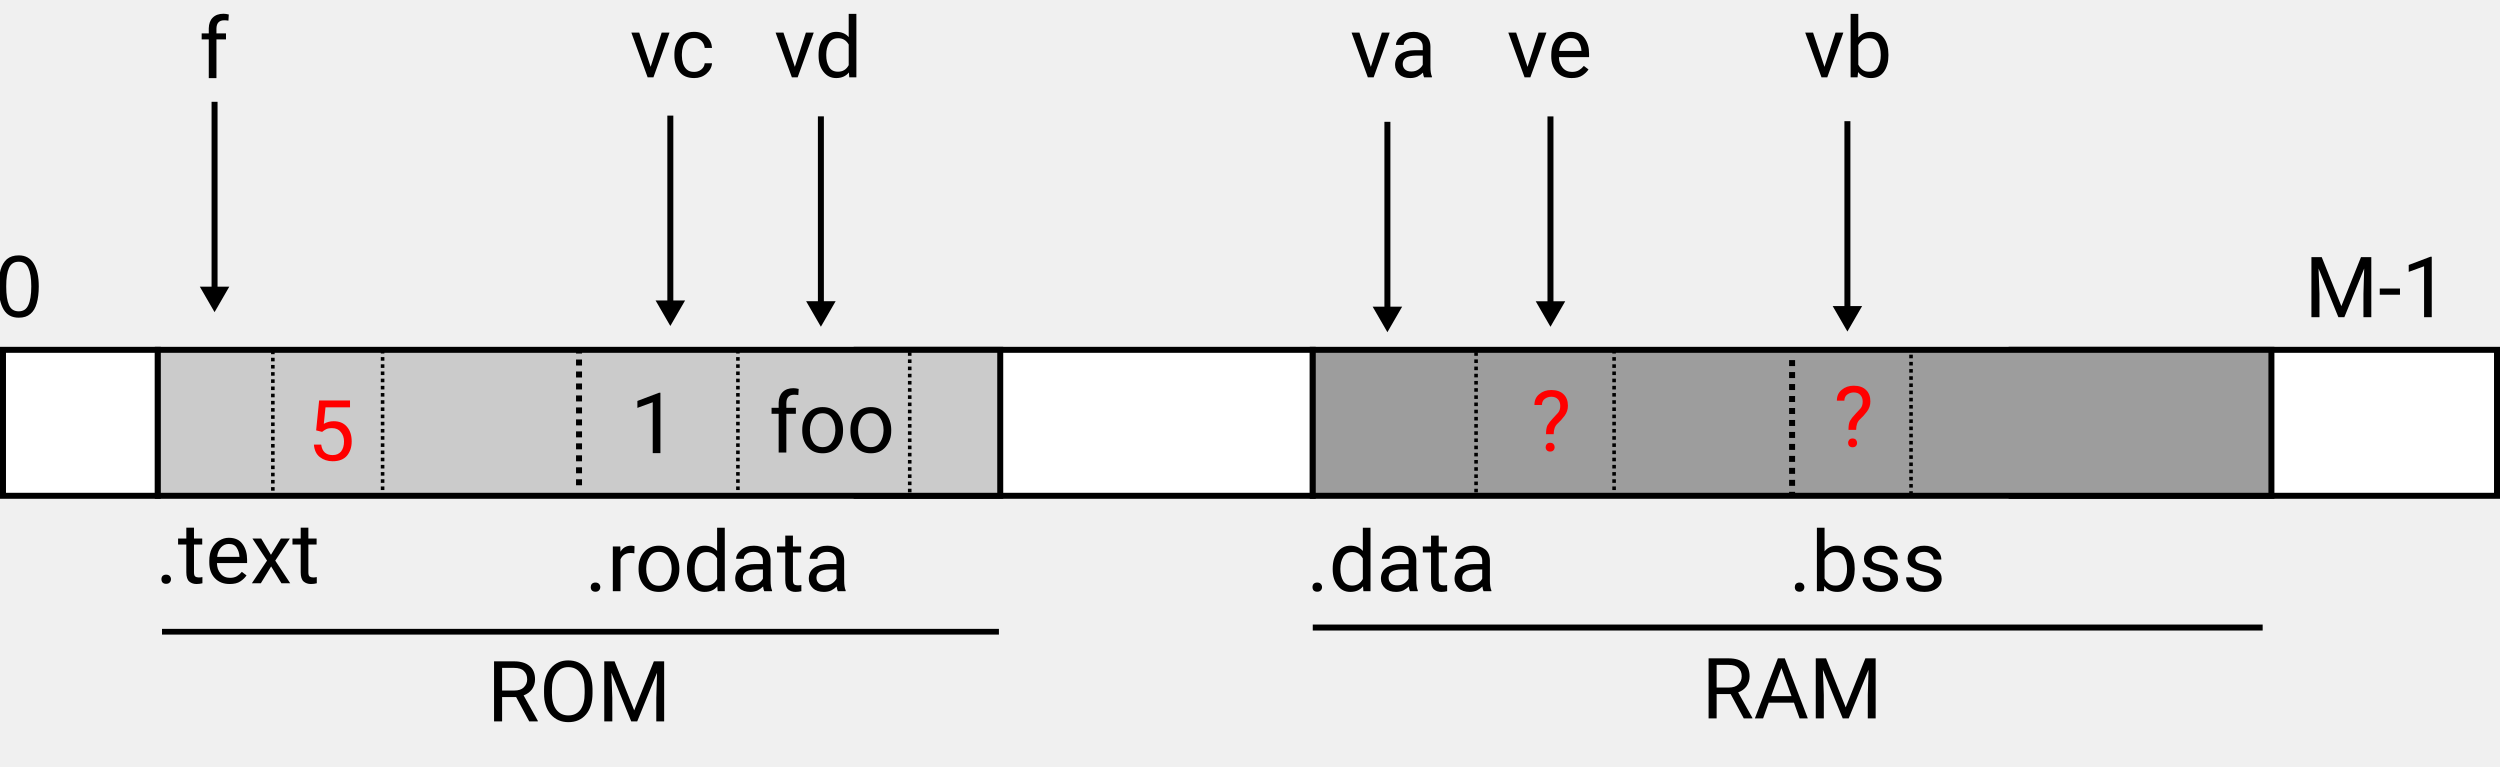
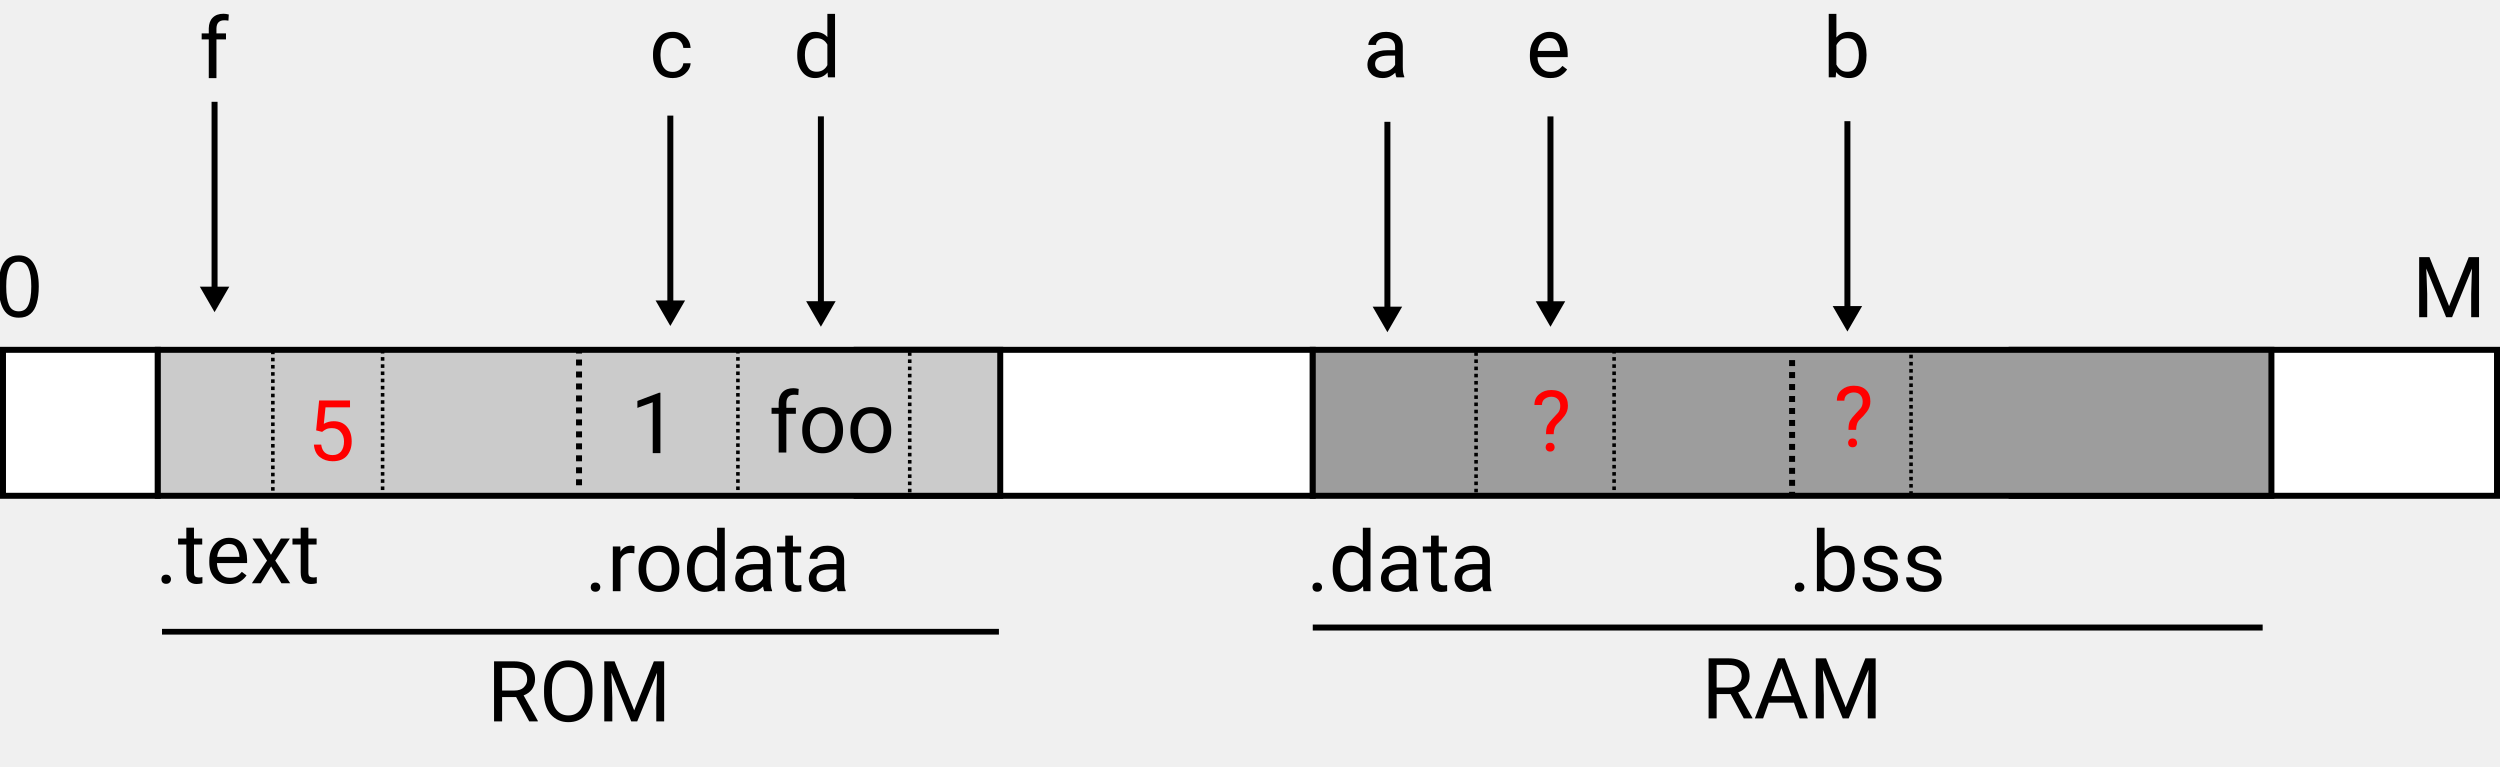
<svg xmlns="http://www.w3.org/2000/svg" width="208.749mm" height="64.009mm" viewBox="0 0 208.749 64.009" version="1.1" id="svg5">
  <defs id="defs2">
    <marker style="overflow:visible" id="TriangleOutM" refX="0" refY="0" orient="auto">
      <path transform="scale(0.4)" style="fill:context-stroke;fill-rule:evenodd;stroke:context-stroke;stroke-width:1pt" d="M 5.77,0 -2.88,5 V -5 Z" id="path79184" />
    </marker>
    <marker style="overflow:visible" id="TriangleOutM-1" refX="0" refY="0" orient="auto">
      <path transform="scale(0.4)" style="fill:context-stroke;fill-rule:evenodd;stroke:context-stroke;stroke-width:1pt" d="M 5.77,0 -2.88,5 V -5 Z" id="path79184-6" />
    </marker>
    <marker style="overflow:visible" id="TriangleOutM-7" refX="0" refY="0" orient="auto">
      <path transform="scale(0.4)" style="fill:context-stroke;fill-rule:evenodd;stroke:context-stroke;stroke-width:1pt" d="M 5.77,0 -2.88,5 V -5 Z" id="path79184-62" />
    </marker>
    <marker style="overflow:visible" id="TriangleOutM-7-1" refX="0" refY="0" orient="auto">
      <path transform="scale(0.4)" style="fill:context-stroke;fill-rule:evenodd;stroke:context-stroke;stroke-width:1pt" d="M 5.77,0 -2.88,5 V -5 Z" id="path79184-62-3" />
    </marker>
    <marker style="overflow:visible" id="TriangleOutM-7-8" refX="0" refY="0" orient="auto">
      <path transform="scale(0.4)" style="fill:context-stroke;fill-rule:evenodd;stroke:context-stroke;stroke-width:1pt" d="M 5.77,0 -2.88,5 V -5 Z" id="path79184-62-4" />
    </marker>
    <marker style="overflow:visible" id="TriangleOutM-5" refX="0" refY="0" orient="auto">
      <path transform="scale(0.4)" style="fill:context-stroke;fill-rule:evenodd;stroke:context-stroke;stroke-width:1pt" d="M 5.77,0 -2.88,5 V -5 Z" id="path79184-7" />
    </marker>
    <marker style="overflow:visible" id="TriangleOutM-5-9" refX="0" refY="0" orient="auto">
      <path transform="scale(0.4)" style="fill:context-stroke;fill-rule:evenodd;stroke:context-stroke;stroke-width:1pt" d="M 5.77,0 -2.88,5 V -5 Z" id="path79184-7-3" />
    </marker>
  </defs>
  <g id="layer1" transform="translate(-1.149415,-21.55177)">
    <rect style="fill:#ffffff;stroke:#000000;stroke-width:0.5;stroke-miterlimit:4;stroke-dasharray:none;stroke-opacity:1" id="rect933" width="12.928" height="12.188" x="1.399" y="50.762" />
    <rect style="fill:#ffffff;stroke:#000000;stroke-width:0.5;stroke-miterlimit:4;stroke-dasharray:none;stroke-opacity:1" id="rect933-1" width="40.532" height="12.188" x="169.117" y="50.762" />
    <rect style="fill:#ffffff;stroke:#000000;stroke-width:0.5;stroke-miterlimit:4;stroke-dasharray:none;stroke-opacity:1" id="rect933-2" width="38.086" height="12.188" x="72.679" y="50.762" />
    <rect style="fill:#cbcbcb;fill-opacity:1;stroke:#000000;stroke-width:0.5;stroke-miterlimit:4;stroke-dasharray:none;stroke-opacity:1" id="rect933-0" width="70.341" height="12.188" x="14.328" y="50.762" ry="0" />
    <rect style="fill:#9d9d9d;fill-opacity:1;stroke:#000000;stroke-width:0.5;stroke-miterlimit:4;stroke-dasharray:none;stroke-opacity:1" id="rect933-0-7" width="80.047" height="12.188" x="110.765" y="50.762" />
    <text xml:space="preserve" style="font-size:7.056px;line-height:1.25;font-family:Roboto;-inkscape-font-specification:Roboto;stroke-width:0.265" x="41.824" y="81.788" id="text5527">
      <tspan id="tspan5525" style="font-size:7.056px;stroke-width:0.265" x="41.824" y="81.788">ROM</tspan>
    </text>
    <text xml:space="preserve" style="font-size:7.056px;line-height:1.25;font-family:Roboto;-inkscape-font-specification:Roboto;stroke-width:0.265" x="14.128" y="70.253" id="text5527-1">
      <tspan id="tspan5525-1" style="font-size:7.056px;stroke-width:0.265" x="14.128" y="70.253">.text</tspan>
    </text>
    <text xml:space="preserve" style="font-size:7.056px;line-height:1.25;font-family:Roboto;-inkscape-font-specification:Roboto;stroke-width:0.265" x="49.977" y="70.914" id="text5527-1-2">
      <tspan id="tspan5525-1-3" style="font-size:7.056px;stroke-width:0.265" x="49.977" y="70.914">.rodata</tspan>
    </text>
    <text xml:space="preserve" style="font-size:7.056px;line-height:1.25;font-family:Roboto;-inkscape-font-specification:Roboto;stroke-width:0.265" x="110.244" y="70.914" id="text5527-1-2-9">
      <tspan id="tspan5525-1-3-8" style="font-size:7.056px;stroke-width:0.265" x="110.244" y="70.914">.data</tspan>
    </text>
    <text xml:space="preserve" style="font-size:7.056px;line-height:1.25;font-family:Roboto;-inkscape-font-specification:Roboto;stroke-width:0.265" x="150.517" y="70.914" id="text5527-1-2-9-6">
      <tspan id="tspan5525-1-3-8-4" style="font-size:7.056px;stroke-width:0.265" x="150.517" y="70.914">.bss</tspan>
    </text>
    <text xml:space="preserve" style="font-size:7.056px;line-height:1.25;font-family:Roboto;-inkscape-font-specification:Roboto;stroke-width:0.265" x="143.239" y="81.537" id="text5527-2">
      <tspan id="tspan5525-9" style="font-size:7.056px;stroke-width:0.265" x="143.239" y="81.537">RAM</tspan>
    </text>
    <path style="fill:none;stroke:#000000;stroke-width:0.5;stroke-linecap:butt;stroke-linejoin:miter;stroke-miterlimit:4;stroke-dasharray:0.5, 0.5;stroke-dashoffset:0;stroke-opacity:1" d="m 49.498,50.571 v 11.88" id="path24214" />
    <path style="fill:none;stroke:#000000;stroke-width:0.3;stroke-linecap:butt;stroke-linejoin:miter;stroke-miterlimit:4;stroke-dasharray:0.3, 0.3;stroke-dashoffset:0;stroke-opacity:1" d="m 23.932,50.825 v 11.88" id="path24214-8" />
    <path style="fill:none;stroke:#000000;stroke-width:0.3;stroke-linecap:butt;stroke-linejoin:miter;stroke-miterlimit:4;stroke-dasharray:0.3, 0.3;stroke-dashoffset:0;stroke-opacity:1" d="m 33.096,50.77 v 11.88" id="path24214-8-8" />
    <path style="fill:none;stroke:#000000;stroke-width:0.3;stroke-linecap:butt;stroke-linejoin:miter;stroke-miterlimit:4;stroke-dasharray:0.3, 0.3;stroke-dashoffset:0;stroke-opacity:1" d="m 124.401,50.962 v 11.88" id="path24214-8-3" />
    <path style="fill:none;stroke:#000000;stroke-width:0.3;stroke-linecap:butt;stroke-linejoin:miter;stroke-miterlimit:4;stroke-dasharray:0.3, 0.3;stroke-dashoffset:0;stroke-opacity:1" d="m 135.926,50.77 v 11.88" id="path24214-8-3-4" />
    <path style="fill:none;stroke:#000000;stroke-width:0.5;stroke-linecap:butt;stroke-linejoin:miter;stroke-miterlimit:4;stroke-dasharray:0.5, 0.5;stroke-dashoffset:0;stroke-opacity:1" d="m 150.789,51.619 v 11.88" id="path24214-6" />
    <path style="fill:none;stroke:#000000;stroke-width:0.478;stroke-linecap:butt;stroke-linejoin:miter;stroke-miterlimit:4;stroke-dasharray:none;stroke-opacity:1" d="M 14.677,74.301 H 84.559" id="path26289" />
    <path style="fill:none;stroke:#000000;stroke-width:0.5;stroke-linecap:butt;stroke-linejoin:miter;stroke-miterlimit:4;stroke-dasharray:none;stroke-opacity:1" d="m 110.765,73.951 h 79.316" id="path26291" />
    <text xml:space="preserve" style="font-style:normal;font-variant:normal;font-weight:normal;font-stretch:normal;font-size:7.056px;line-height:1.25;font-family:'Roboto Mono';-inkscape-font-specification:'Roboto Mono';stroke-width:0.265" x="0.701" y="48" id="text45526">
      <tspan id="tspan45524" style="font-style:normal;font-variant:normal;font-weight:normal;font-stretch:normal;font-size:7.056px;font-family:'Roboto Mono';-inkscape-font-specification:'Roboto Mono';stroke-width:0.265" x="0.701" y="48">0</tspan>
    </text>
-     <text xml:space="preserve" style="font-size:7.056px;line-height:1.25;font-family:Roboto;-inkscape-font-specification:Roboto;stroke-width:0.265" x="193.576" y="48.036" id="text67802">
-       <tspan id="tspan67800" style="font-size:7.056px;stroke-width:0.265" x="193.576" y="48.036">M-1</tspan>
+     <text xml:space="preserve" style="font-size:7.056px;line-height:1.25;font-family:Roboto;-inkscape-font-specification:Roboto;stroke-width:0.265" x="202.572" y="48.036" id="text67802">
+       <tspan id="tspan67800" style="font-size:7.056px;stroke-width:0.265" x="202.572" y="48.036">M</tspan>
    </text>
    <text xml:space="preserve" style="font-size:7.056px;line-height:1.25;font-family:Roboto;-inkscape-font-specification:Roboto;stroke-width:0.265" x="17.787" y="28.074" id="text75244-0">
      <tspan id="tspan75242-7" style="font-size:7.056px;stroke-width:0.265" x="17.787" y="28.074">f</tspan>
    </text>
    <text xml:space="preserve" style="font-size:7.056px;line-height:1.25;font-family:Roboto;-inkscape-font-specification:Roboto;stroke-width:0.265" x="53.776" y="59.388" id="text75244-2">
      <tspan id="tspan75242-6" style="font-size:7.056px;stroke-width:0.265" x="53.776" y="59.388">1</tspan>
    </text>
    <text xml:space="preserve" style="font-size:7.056px;line-height:1.25;font-family:Roboto;-inkscape-font-specification:Roboto;stroke-width:0.265" x="65.37" y="59.337" id="text75244-2-5">
      <tspan id="tspan75242-6-9" style="font-size:7.056px;stroke-width:0.265" x="65.37" y="59.337">foo</tspan>
    </text>
    <path style="fill:none;stroke:#000000;stroke-width:0.3;stroke-linecap:butt;stroke-linejoin:miter;stroke-miterlimit:4;stroke-dasharray:0.3, 0.3;stroke-dashoffset:0;stroke-opacity:1" d="m 62.765,50.77 v 11.88" id="path24214-8-7" />
    <path style="fill:none;stroke:#000000;stroke-width:0.3;stroke-linecap:butt;stroke-linejoin:miter;stroke-miterlimit:4;stroke-dasharray:0.3, 0.3;stroke-dashoffset:0;stroke-opacity:1" d="m 77.111,50.962 v 11.88" id="path24214-8-7-3" />
-     <text xml:space="preserve" style="font-size:7.056px;line-height:1.25;font-family:Roboto;-inkscape-font-specification:Roboto;stroke-width:0.265" x="53.759" y="28.005" id="text75244-4">
-       <tspan id="tspan75242-5" style="font-size:7.056px;stroke-width:0.265" x="53.759" y="28.005">vc</tspan>
+     <text xml:space="preserve" style="font-size:7.056px;line-height:1.25;font-family:Roboto;-inkscape-font-specification:Roboto;stroke-width:0.265" x="55.347" y="28.005" id="text75244-4">
+       <tspan id="tspan75242-5" style="font-size:7.056px;stroke-width:0.265" x="55.347" y="28.005">c</tspan>
    </text>
-     <text xml:space="preserve" style="font-size:7.056px;line-height:1.25;font-family:Roboto;-inkscape-font-specification:Roboto;stroke-width:0.265" x="113.894" y="28.005" id="text75244-3">
-       <tspan id="tspan75242-1" style="font-size:7.056px;stroke-width:0.265" x="113.894" y="28.005">va</tspan>
+     <text xml:space="preserve" style="font-size:7.056px;line-height:1.25;font-family:Roboto;-inkscape-font-specification:Roboto;stroke-width:0.265" x="114.952" y="28.005" id="text75244-3">
+       <tspan id="tspan75242-1" style="font-size:7.056px;stroke-width:0.265" x="114.952" y="28.005">a</tspan>
    </text>
    <path style="fill:none;stroke:#000000;stroke-width:0.5;stroke-linecap:butt;stroke-linejoin:miter;stroke-miterlimit:4;stroke-dasharray:none;stroke-opacity:1;marker-end:url(#TriangleOutM)" d="M 116.997,31.723 V 47.869" id="path79037" />
-     <text xml:space="preserve" style="font-size:7.056px;line-height:1.25;font-family:Roboto;-inkscape-font-specification:Roboto;stroke-width:0.265" x="126.98" y="28.005" id="text75244-3-9">
-       <tspan id="tspan75242-1-4" style="font-size:7.056px;stroke-width:0.265" x="126.98" y="28.005">ve</tspan>
+     <text xml:space="preserve" style="font-size:7.056px;line-height:1.25;font-family:Roboto;-inkscape-font-specification:Roboto;stroke-width:0.265" x="128.568" y="28.005" id="text75244-3-9">
+       <tspan id="tspan75242-1-4" style="font-size:7.056px;stroke-width:0.265" x="128.568" y="28.005">e</tspan>
    </text>
    <path style="fill:none;stroke:#000000;stroke-width:0.5;stroke-linecap:butt;stroke-linejoin:miter;stroke-miterlimit:4;stroke-dasharray:none;stroke-opacity:1;marker-end:url(#TriangleOutM-5)" d="M 130.613,31.272 V 47.418" id="path79037-0" />
    <path style="fill:none;stroke:#000000;stroke-width:0.3;stroke-linecap:butt;stroke-linejoin:miter;stroke-miterlimit:4;stroke-dasharray:0.3, 0.3;stroke-dashoffset:0;stroke-opacity:1" d="m 160.72,51.168 v 11.88" id="path24214-8-3-4-9" />
-     <text xml:space="preserve" style="font-size:7.056px;line-height:1.25;font-family:Roboto;-inkscape-font-specification:Roboto;stroke-width:0.265" x="151.775" y="28.005" id="text75244-3-9-0">
-       <tspan id="tspan75242-1-4-2" style="font-size:7.056px;stroke-width:0.265" x="151.775" y="28.005">vb</tspan>
+     <text xml:space="preserve" style="font-size:7.056px;line-height:1.25;font-family:Roboto;-inkscape-font-specification:Roboto;stroke-width:0.265" x="153.362" y="28.005" id="text75244-3-9-0">
+       <tspan id="tspan75242-1-4-2" style="font-size:7.056px;stroke-width:0.265" x="153.362" y="28.005">b</tspan>
    </text>
    <path style="fill:none;stroke:#000000;stroke-width:0.5;stroke-linecap:butt;stroke-linejoin:miter;stroke-miterlimit:4;stroke-dasharray:none;stroke-opacity:1;marker-end:url(#TriangleOutM-5-9)" d="M 155.407,31.67 V 47.815" id="path79037-0-4" />
    <path style="fill:none;stroke:#000000;stroke-width:0.5;stroke-linecap:butt;stroke-linejoin:miter;stroke-miterlimit:4;stroke-dasharray:none;stroke-opacity:1;marker-end:url(#TriangleOutM-7)" d="M 57.122,31.205 V 47.351" id="path79037-3" />
    <path style="fill:none;stroke:#000000;stroke-width:0.5;stroke-linecap:butt;stroke-linejoin:miter;stroke-miterlimit:4;stroke-dasharray:none;stroke-opacity:1;marker-end:url(#TriangleOutM-7-8)" d="M 19.065,30.052 V 46.197" id="path79037-3-4" />
-     <text xml:space="preserve" style="font-size:7.056px;line-height:1.25;font-family:Roboto;-inkscape-font-specification:Roboto;stroke-width:0.265" x="65.801" y="28.005" id="text75244-4-4">
-       <tspan id="tspan75242-5-0" style="font-size:7.056px;stroke-width:0.265" x="65.801" y="28.005">vd</tspan>
+     <text xml:space="preserve" style="font-size:7.056px;line-height:1.25;font-family:Roboto;-inkscape-font-specification:Roboto;stroke-width:0.265" x="67.389" y="28.005" id="text75244-4-4">
+       <tspan id="tspan75242-5-0" style="font-size:7.056px;stroke-width:0.265" x="67.389" y="28.005">d</tspan>
    </text>
    <path style="fill:none;stroke:#000000;stroke-width:0.5;stroke-linecap:butt;stroke-linejoin:miter;stroke-miterlimit:4;stroke-dasharray:none;stroke-opacity:1;marker-end:url(#TriangleOutM-7-1)" d="M 69.693,31.267 V 47.413" id="path79037-3-0" />
    <text xml:space="preserve" style="font-size:7.056px;line-height:1.25;font-family:Roboto;-inkscape-font-specification:Roboto;stroke-width:0.265" x="129.006" y="59.209" id="text112618">
      <tspan id="tspan112616" style="font-size:7.056px;fill:#ff0000;fill-opacity:1;stroke-width:0.265" x="129.006" y="59.209">?</tspan>
    </text>
    <text xml:space="preserve" style="font-size:7.056px;line-height:1.25;font-family:Roboto;-inkscape-font-specification:Roboto;stroke-width:0.265" x="154.26" y="58.849" id="text112618-3">
      <tspan id="tspan112616-4" style="font-size:7.056px;fill:#ff0000;fill-opacity:1;stroke-width:0.265" x="154.26" y="58.849">?</tspan>
    </text>
    <text xml:space="preserve" style="font-size:7.056px;line-height:1.25;font-family:Roboto;-inkscape-font-specification:Roboto;stroke-width:0.265" x="26.828" y="60.002" id="text112618-39">
      <tspan id="tspan112616-6" style="font-size:7.056px;fill:#ff0000;fill-opacity:1;stroke-width:0.265" x="26.828" y="60.002">5</tspan>
    </text>
  </g>
</svg>
